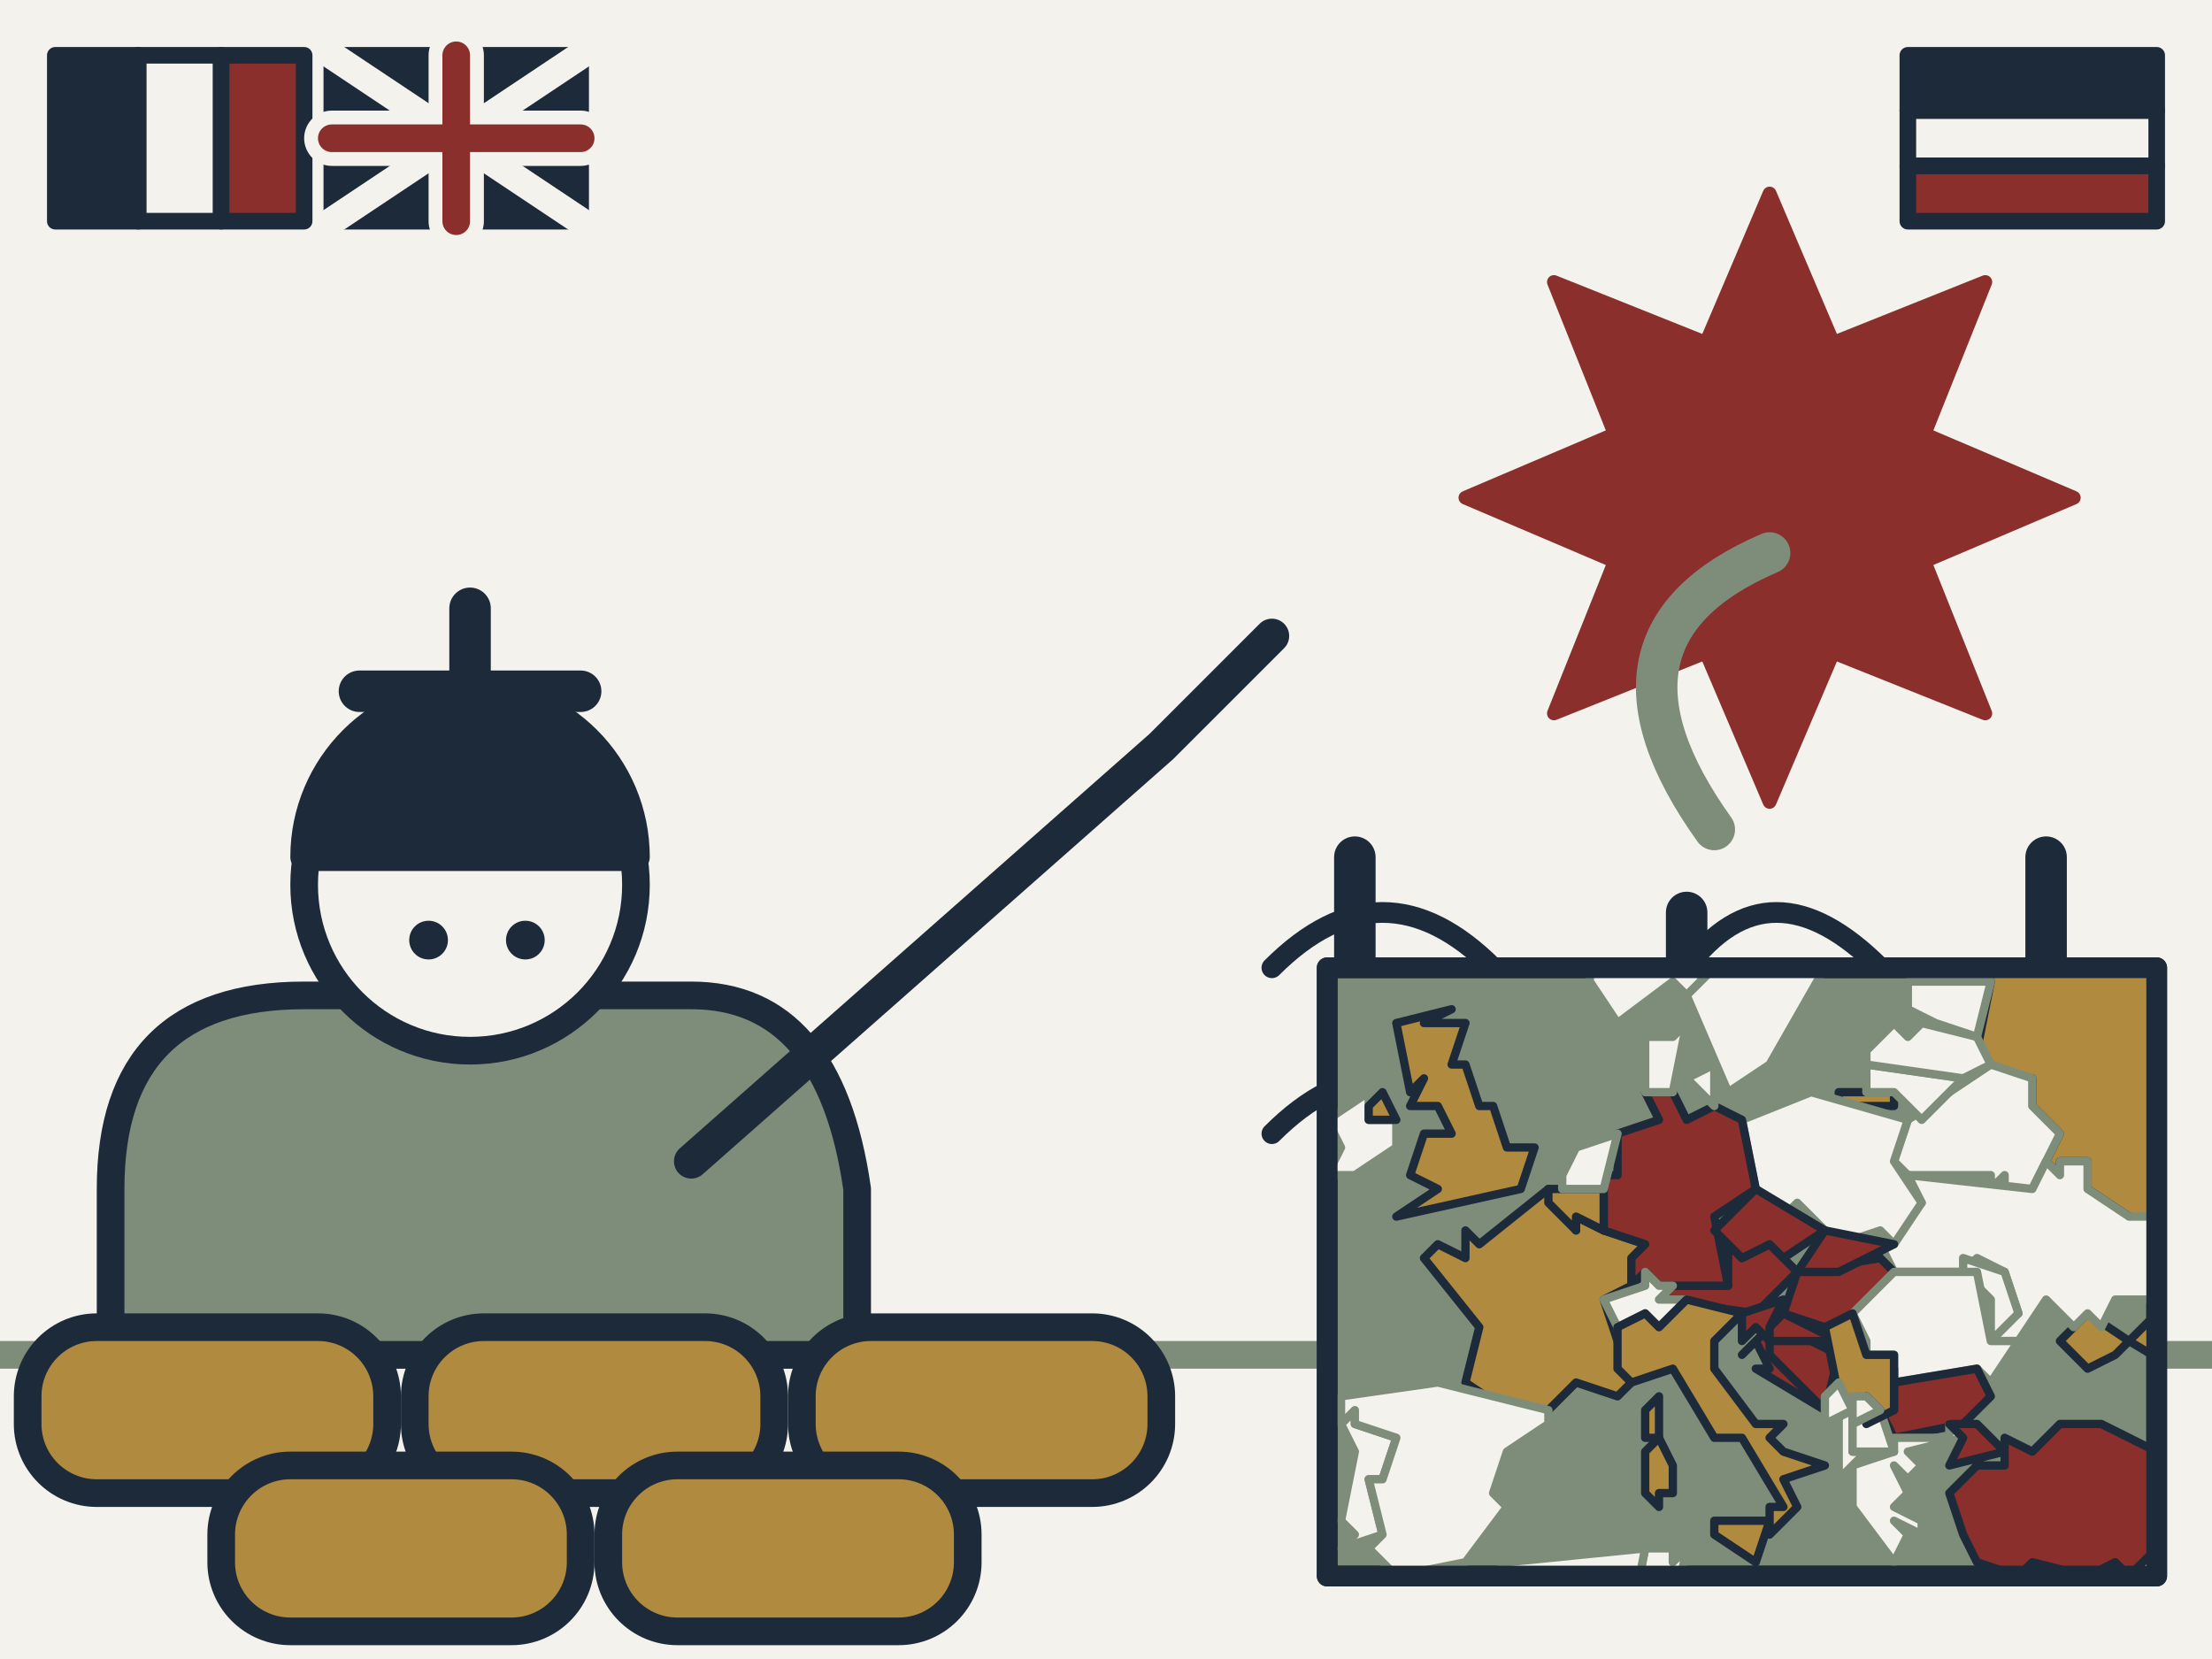
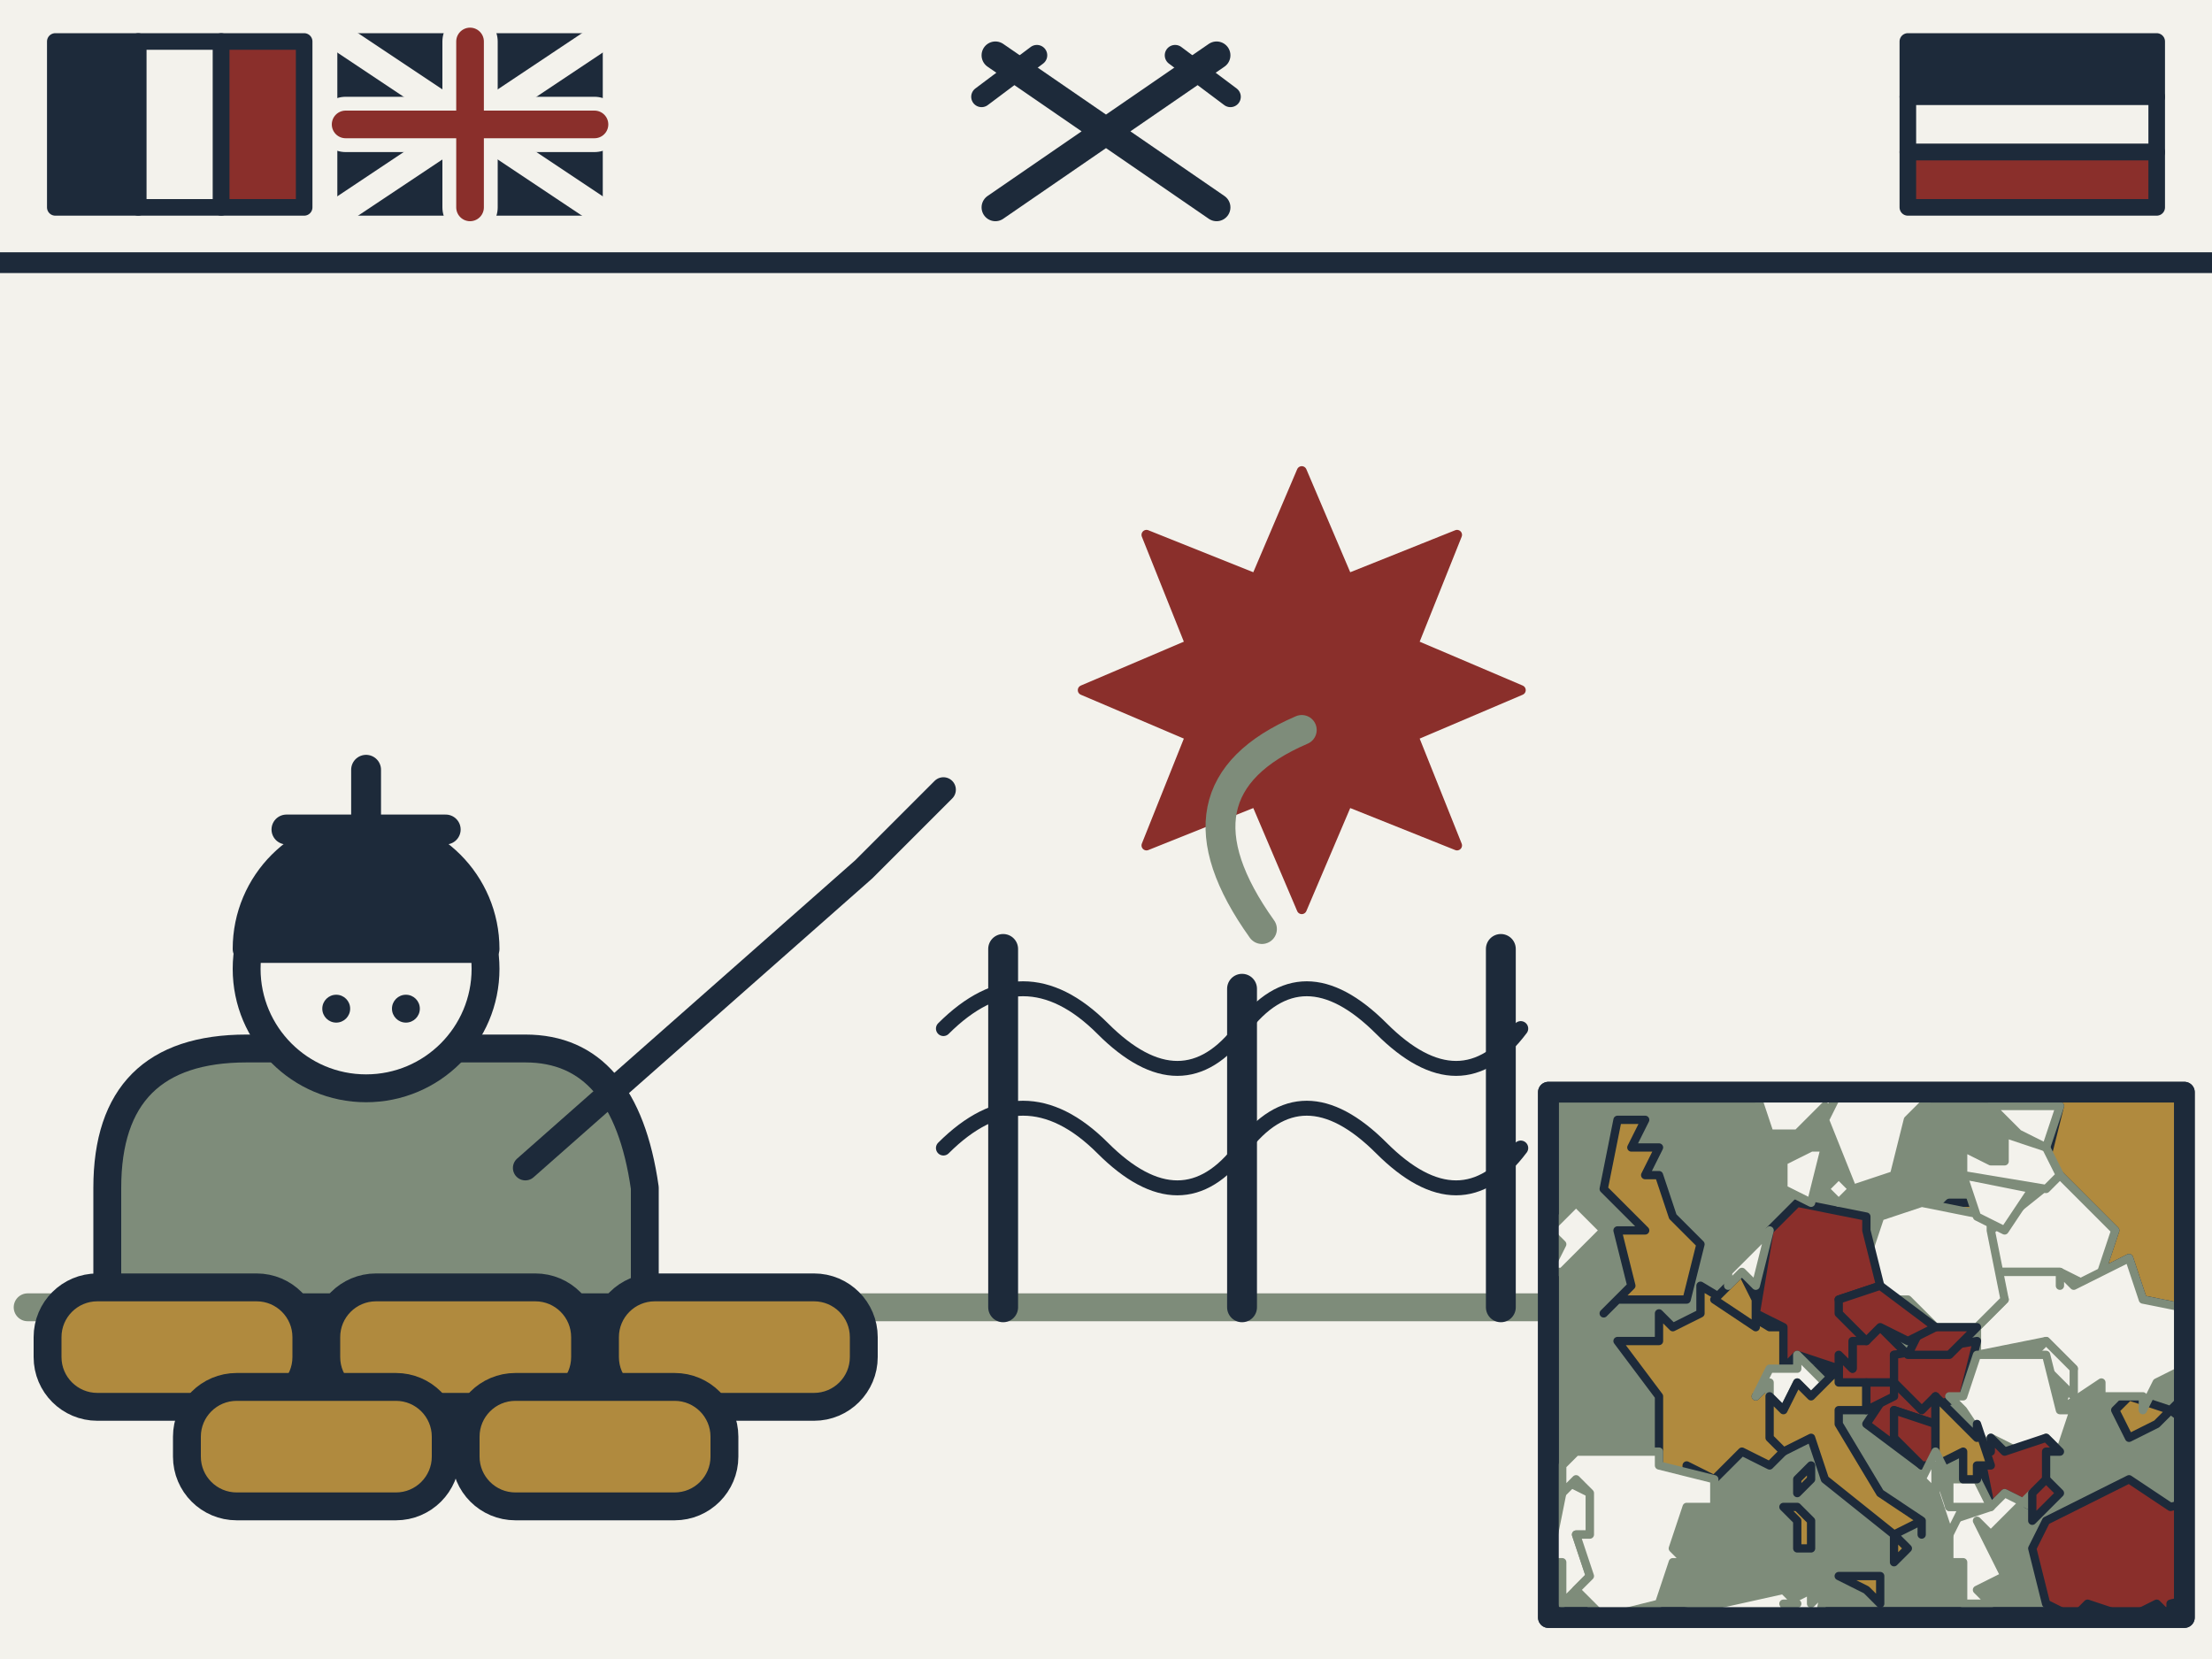
<svg xmlns="http://www.w3.org/2000/svg" viewBox="0 0 160 120" width="160" height="120">
  <rect width="160" height="120" fill="#f3f2ec" />
  <g fill="none" stroke="#1d2a3a" stroke-width="2" stroke-linejoin="round" stroke-linecap="round">
-     <path d="M0 98h160" stroke="#7e8c7a" />
-     <path d="M150.0 36.0L139.2 40.6L143.6 51.6L132.6 47.2L128.0 58.0L123.4 47.2L112.4 51.6L116.8 40.6L106.0 36.0L116.8 31.4L112.4 20.4L123.4 24.8L128.0 14.0L132.6 24.8L143.6 20.4L139.2 31.4z" fill="#8a2f2b" stroke="#8a2f2b" stroke-width="1" />
-     <path d="M124 60q-10-14 4-20" stroke="#7e8c7a" stroke-width="3" />
-     <path d="M98 98V62M122 98V66M148 98V62" stroke-width="3" />
-     <path d="M92 70q8-8 16 0t14 0 14 0 14 0M92 82q8-8 16 0t14 0 14 0 14 0" stroke-width="1.5" />
-     <path d="M8 98V86q0-14 14-14h28q10 0 12 14v12z" fill="#7e8c7a" />
-     <circle cx="34" cy="64" r="12" fill="#f3f2ec" />
-     <path d="M22 62a12 12 0 0 1 24 0z" fill="#1d2a3a" />
-     <path d="M34 50v-6M26 50h16" stroke-width="3" />
-     <circle cx="38" cy="68" r="1.4" fill="#1d2a3a" stroke="none" />
-     <circle cx="31" cy="68" r="1.4" fill="#1d2a3a" stroke="none" />
-     <path d="M50 84l34-30M84 54l8-8" stroke-width="2.5" />
-     <g fill="#b08a3e">
-       <rect x="2" y="96" width="26" height="12" rx="5" />
-       <rect x="30" y="96" width="26" height="12" rx="5" />
-       <rect x="58" y="96" width="26" height="12" rx="5" />
-       <rect x="16" y="106" width="26" height="12" rx="5" />
-       <rect x="44" y="106" width="26" height="12" rx="5" />
+     <g transform="translate(2 24) scale(0.72)" stroke-width="2.8">
+       <path d="M0 98h160" stroke="#7e8c7a" />
+       <path d="M150.0 36.0L139.2 40.6L143.6 51.6L132.6 47.2L128.0 58.0L123.4 47.2L112.4 51.6L116.8 40.6L106.0 36.0L116.8 31.4L112.4 20.4L123.4 24.8L128.0 14.0L132.6 24.8L143.6 20.4L139.2 31.4z" fill="#8a2f2b" stroke="#8a2f2b" stroke-width="1" />
+       <path d="M124 60q-10-14 4-20" stroke="#7e8c7a" stroke-width="3" />
+       <path d="M98 98V62M122 98V66M148 98V62" stroke-width="3" />
+       <path d="M92 70q8-8 16 0t14 0 14 0 14 0M92 82q8-8 16 0t14 0 14 0 14 0" stroke-width="1.5" />
+       <path d="M8 98V86q0-14 14-14h28q10 0 12 14v12z" fill="#7e8c7a" />
+       <circle cx="34" cy="64" r="12" fill="#f3f2ec" />
+       <path d="M22 62a12 12 0 0 1 24 0z" fill="#1d2a3a" />
+       <path d="M34 50v-6M26 50h16" stroke-width="3" />
+       <circle cx="38" cy="68" r="1.4" fill="#1d2a3a" stroke="none" />
+       <circle cx="31" cy="68" r="1.4" fill="#1d2a3a" stroke="none" />
+       <path d="M50 84l34-30M84 54l8-8" stroke-width="2.5" />
+       <g fill="#b08a3e">
+         <rect x="2" y="96" width="26" height="12" rx="5" />
+         <rect x="30" y="96" width="26" height="12" rx="5" />
+         <rect x="58" y="96" width="26" height="12" rx="5" />
+         <rect x="16" y="106" width="26" height="12" rx="5" />
+         <rect x="44" y="106" width="26" height="12" rx="5" />
+       </g>
    </g>
-     <g stroke-width="1.2" transform="translate(4 4)">
+     <rect width="160" height="19" fill="#f3f2ec" stroke="none" />
+     <path d="M0 19H160" stroke-width="1.5" />
+     <g stroke-width="1.2" transform="translate(4 3)">
      <rect width="6.0" height="12" fill="#1d2a3a" />
      <rect x="6.0" width="6.0" height="12" fill="#f3f2ec" />
      <rect x="12.0" width="6.0" height="12" fill="#8a2f2b" />
    </g>
-     <g stroke-width="1.2" transform="translate(24 4)">
+     <g stroke-width="1.2" transform="translate(25 3)">
      <rect width="18" height="12" fill="#1d2a3a" />
      <path d="M0 0L18 12M18 0L0 12" stroke="#f3f2ec" stroke-width="2" />
      <path d="M9.0 0V12M0 6.0H18" stroke="#f3f2ec" stroke-width="4" />
      <path d="M9.0 0V12M0 6.0H18" stroke="#8a2f2b" stroke-width="2" />
    </g>
-     <g stroke-width="1.2" transform="translate(138 4)">
+     <g stroke-width="1.2" transform="translate(138 3)">
      <rect width="18" height="4.0" fill="#1d2a3a" />
      <rect y="4.0" width="18" height="4.0" fill="#f3f2ec" />
      <rect y="8.0" width="18" height="4.0" fill="#8a2f2b" />
    </g>
-     <g transform="translate(96 70)">
+     <path d="M72 4L88 15M88 4L72 15" stroke-width="2" />
+     <path d="M71 7l4-3M89 7l-4-3" stroke-width="1.5" />
+     <g transform="translate(112 79)">
      <clipPath id="c0012">
-         <rect width="60" height="44" />
+         <rect width="46" height="38" />
      </clipPath>
-       <rect width="60" height="44" fill="#7e8c7a" stroke-width="1.5" />
+       <rect width="46" height="38" fill="#7e8c7a" stroke-width="1.5" />
      <g clip-path="url(#c0012)" stroke="#7e8c7a" stroke-width="0.6">
-         <path d="M63 25L63 35L63 30L58 27L61 24L60 23L62 22L63 19L58 18L55 16L55 14L53 14L53 15L52 14L53 12L51 10L51 8L49 8L47 6L48 1L47 1L49 0L48 -1L50 -3L52 -3L48 -3L63 -3L54 -3L63 -3L62 -3L63 -3L63 16L63 6zM41 10L37 10L37 9L41 9zM54 26L55 25L58 27L57 28L55 29L53 27z" fill="#b08a3e" stroke="#1d2a3a" />
-         <path d="M51 -3L27 -3L28 -2L27 1L26 2L25 1L21 4L19 1L19 -3z" fill="#f3f2ec" />
-         <path d="M20 19L23 20L22 23L20 24L22 30L21 31L18 30L16 32L13 32L10 30L11 26L7 21L8 20L10 21L10 19L11 20L16 16L18 19L18 18zM23 32L24 31L24 33L24 34L23 34L23 33z" fill="#b08a3e" stroke="#1d2a3a" />
-         <path d="M24 47L22 47L23 42L25 42L25 43L26 42L25 47L27 47z" fill="#f3f2ec" />
-         <path d="M2 47L11 47L10 46L13 43L23 42L22 47L27 47z" fill="#f3f2ec" />
-         <path d="M57 47L58 47L57 46L58 43L60 42L61 43L63 42L63 47z" fill="#f3f2ec" />
-         <path d="M26 2L28 0L27 -3L40 -3L35 -3L34 -2L36 0L32 7L29 9z" fill="#f3f2ec" />
-         <path d="M48 7L51 8L51 10L53 12L51 16L49 16L49 15L48 16L48 15L42 15L41 14L42 11z" fill="#f3f2ec" />
-         <path d="M52 14L53 15L53 14L55 14L55 16L58 18L61 18L63 20L60 24L57 24L56 26L55 25L54 26L52 24L50 27L48 27L48 26L50 25L49 22L47 21L46 22L41 22L40 20L43 17L42 15L51 16z" fill="#f3f2ec" />
-         <path d="M42 11L41 14L43 17L41 20L40 19L37 20L34 17L33 18L31 16L30 11L35 9z" fill="#f3f2ec" />
-         <path d="M34 22L31 25L24 24L25 23L24 23L29 23L29 20L30 21L32 20z" fill="#8a2f2b" stroke="#1d2a3a" />
-         <path d="M40 21L41 22L39 25L36 26L33 25L34 22z" fill="#8a2f2b" stroke="#1d2a3a" />
-         <path d="M46 22L46 21L49 22L50 25L48 27L48 24z" fill="#f3f2ec" />
-         <path d="M48 27L50 27L48 30L47 29L41 30L41 28L39 28L39 27L38 25L41 22L47 22z" fill="#f3f2ec" />
-         <path d="M46 8L43 11L41 9L39 9L39 7z" fill="#f3f2ec" />
-         <path d="M47 5L48 7L46 8L39 7L39 6L41 4L42 5L43 4z" fill="#f3f2ec" />
-         <path d="M47 1L48 1L47 5L44 4L42 3L42 1z" fill="#f3f2ec" />
-         <path d="M30 11L31 16L28 18L29 23L24 23L23 22L22 23L22 21L23 20L20 19L20 15L21 15L21 12L24 11L23 9L25 9L26 11L28 10z" fill="#8a2f2b" stroke="#1d2a3a" />
-         <path d="M41 29L41 30L47 29L48 31L46 33L41 34L40 32L41 32z" fill="#8a2f2b" stroke="#1d2a3a" />
-         <path d="M41 34L45 34L45 33L46 34L42 35L43 36L42 37L41 36L42 38L41 39L43 40L43 41L41 40L42 41L41 43L38 39L38 36L41 35z" fill="#f3f2ec" />
-         <path d="M63 42L63 41L62 43L60 42L58 44L57 43L55 44L51 43L50 44L47 43L46 41L45 38L47 36L49 36L49 34L51 35L53 33L56 33L60 35L63 35L63 34zM45 33L47 33L49 35L45 36L46 34z" fill="#8a2f2b" stroke="#1d2a3a" />
-         <path d="M39 35L37 37L37 34L37 32L38 32L38 35z" fill="#f3f2ec" />
-         <path d="M33 25L37 27L36 28L36 27L32 27L36 32L31 29L32 29L31 27L30 28z" fill="#8a2f2b" stroke="#1d2a3a" />
-         <path d="M24 23L25 23L24 24L26 24L24 26L23 25L21 26L20 24L23 23L23 22z" fill="#f3f2ec" />
-         <path d="M20 17L20 19L18 18L18 19L16 17L16 16L20 16z" fill="#b08a3e" stroke="#1d2a3a" />
-         <path d="M21 12L20 16L17 16L17 15L18 13z" fill="#f3f2ec" />
-         <path d="M1 33L2 32L2 33L5 34L4 37L3 37L4 41L1 42L2 41L1 40L2 35z" fill="#f3f2ec" />
-         <path d="M3 42L4 41L3 37L4 37L5 34L2 33L2 32L1 33L1 31L8 30L16 32L16 33L13 35L12 38L13 39L10 43L5 44z" fill="#f3f2ec" />
-         <path d="M5 11L5 13L2 15L0 15L1 13L0 11L3 9L3 11z" fill="#f3f2ec" />
-         <path d="M26 24L30 25L28 27L28 29L31 33L33 33L32 34L33 35L36 36L33 37L34 39L32 41L32 39L33 39L30 34L28 34L25 29L22 30L21 29L21 26L23 25L24 26zM31 40L32 40L31 43L28 41L28 40zM23 35L24 34L25 36L25 38L24 38L24 39L23 38z" fill="#b08a3e" stroke="#1d2a3a" />
-         <path d="M25 9L23 9L23 5L25 5L26 4zM28 7L28 8L28 10L26 8z" fill="#f3f2ec" />
-         <path d="M5 11L3 11L3 10L4 9zM9 12L8 10L6 10L7 8L6 9L5 4L9 3L7 4L10 4L9 7L10 7L11 10L12 10L13 13L15 13L14 16L5 18L8 16L6 15L7 12z" fill="#b08a3e" stroke="#1d2a3a" />
-         <path d="M30 25L33 24L32 26L32 27L31 26L30 27z" fill="#8a2f2b" stroke="#1d2a3a" />
-         <path d="M48 -3L52 -3L50 -3L48 -1L43 0L39 -1L39 -3L44 -3L38 -3z" fill="#f3f2ec" />
-         <path d="M41 20L37 22L34 22L36 19z" fill="#8a2f2b" stroke="#1d2a3a" />
-         <path d="M31 16L36 19L33 21L32 20L30 21L28 19z" fill="#8a2f2b" stroke="#1d2a3a" />
-         <path d="M36 32L32 28L32 27L35 27L37 28z" fill="#8a2f2b" stroke="#1d2a3a" />
-         <path d="M40 32L41 35L39 35L38 35L38 33z" fill="#f3f2ec" />
-         <path d="M36 26L38 25L39 28L41 28L41 32L39 33L39 32L40 32L39 31L38 32L37 31z" fill="#b08a3e" stroke="#1d2a3a" />
-         <path d="M38 32L36 33L36 31L37 30z" fill="#f3f2ec" />
-         <path d="M38 33L38 31L39 31L40 32z" fill="#f3f2ec" />
+         <path d="M49 22L49 30L49 26L45 23L47 21L46 20L48 19L48 16L43 15L42 12L40 13L41 10L36 5L37 1L36 1L37 0L36 -1L40 -3L37 -3L49 -3L41 -3L49 -3L49 14L49 3zM31 9L30 9L28 9L29 8L30 8L31 8zM42 22L45 23L44 24L42 25L41 23z" fill="#b08a3e" stroke="#1d2a3a" />
+         <path d="M39 -3L21 -3L22 -2L20 2L20 1L18 3L16 3L14 -3z" fill="#f3f2ec" />
+         <path d="M16 17L17 17L17 20L15 22L16 21L17 26L16 27L14 26L12 28L10 27L10 28L8 27L8 22L5 18L8 18L8 16L9 17L11 16L11 14zM18 28L19 27L19 28L18 29z" fill="#b08a3e" stroke="#1d2a3a" />
+         <path d="M19 41L17 41L18 39L17 37L19 36L19 37L20 36L19 41L21 41z" fill="#f3f2ec" />
+         <path d="M1 41L9 41L8 41L8 38L17 36L18 37L17 37L18 39L17 41L21 41z" fill="#f3f2ec" />
+         <path d="M44 41L45 41L44 38L46 37L49 36L49 41z" fill="#f3f2ec" />
+         <path d="M20 2L22 -2L21 -3L30 -3L26 -2L28 0L26 2L25 6L22 7z" fill="#f3f2ec" />
+         <path d="M37 6L41 10L40 13L39 14L37 13L37 14L37 13L32 13L32 10z" fill="#f3f2ec" />
+         <path d="M40 13L42 12L43 15L48 16L48 19L44 21L43 23L43 22L40 22L40 21L37 23L38 20L36 18L31 19L31 17L33 15L32 13L37 13L37 14L37 13L38 14z" fill="#f3f2ec" />
+         <path d="M32 10L33 15L31 17L28 17L26 15L24 15L23 12L24 9L27 8L32 9z" fill="#f3f2ec" />
+         <path d="M26 19L25 19L25 21L21 21L21 20L19 21L19 20L21 20L21 19L22 20L22 18L24 17z" fill="#8a2f2b" stroke="#1d2a3a" />
+         <path d="M31 18L30 22L27 23L25 21L25 19z" fill="#8a2f2b" stroke="#1d2a3a" />
+         <path d="M35 19L36 18L38 20L38 22L37 21L37 23L36 22L37 21z" fill="#f3f2ec" />
+         <path d="M37 23L38 23L37 26L36 25L34 26L32 25L32 26L30 23L29 22L30 22L31 19L36 19z" fill="#f3f2ec" />
+         <path d="M35 7L33 10L31 9L30 6z" fill="#f3f2ec" />
+         <path d="M36 4L37 6L36 7L30 6L30 4L32 5L33 5L33 3z" fill="#f3f2ec" />
+         <path d="M36 1L37 1L36 4L34 3L32 1z" fill="#f3f2ec" />
+         <path d="M23 10L24 14L21 15L23 18L22 18L22 20L21 19L21 20L18 19L17 20L17 17L15 16L16 10L18 8L23 9z" fill="#8a2f2b" stroke="#1d2a3a" />
+         <path d="M31 25L32 26L32 25L33 26L36 25L37 26L36 26L36 28L35 30L33 29L32 30z" fill="#8a2f2b" stroke="#1d2a3a" />
+         <path d="M32 30L33 29L35 30L35 29L32 32L31 31L33 35L31 36L32 37L30 37L30 34L29 34L29 31z" fill="#f3f2ec" />
+         <path d="M49 36L45 37L45 38L44 37L42 38L39 37L38 38L36 37L35 33L36 31L42 28L45 30L49 29zM35 29L36 28L37 29L36 30L35 31z" fill="#8a2f2b" stroke="#1d2a3a" />
+         <path d="M30 30L29 32L28 29L28 27L29 30z" fill="#f3f2ec" />
+         <path d="M25 21L27 23L28 22L28 24L25 23L25 25L27 27L23 24z" fill="#8a2f2b" stroke="#1d2a3a" />
+         <path d="M19 20L20 21L19 22L18 21L17 23L16 22L16 21L15 22L16 20L18 20L18 19z" fill="#f3f2ec" />
+         <path d="M15 15L15 17L12 15L14 13z" fill="#b08a3e" stroke="#1d2a3a" />
+         <path d="M16 10L15 14L14 13L13 14L13 13z" fill="#f3f2ec" />
+         <path d="M1 29L1 28L3 29L3 32L2 32L3 35L1 37L1 34L0 34z" fill="#f3f2ec" />
+         <path d="M2 36L3 35L2 32L3 32L3 29L2 28L1 29L1 27L2 26L8 26L8 27L12 28L12 30L10 30L9 33L10 34L9 34L8 37L4 38z" fill="#f3f2ec" />
+         <path d="M4 10L1 13L0 13L1 11L0 10L2 8z" fill="#f3f2ec" />
+         <path d="M20 21L21 20L21 21L23 21L23 23L21 23L21 24L24 29L27 31L27 32L27 31L25 32L26 33L25 34L25 32L20 28L19 25L17 26L16 25L16 22L17 23L18 21L19 22zM24 35L24 37L23 36L21 35zM18 30L19 31L19 33L18 33L18 31L17 30z" fill="#b08a3e" stroke="#1d2a3a" />
+         <path d="M19 8L17 7L17 5L19 4L20 4zM21 6L22 7L21 8L20 7z" fill="#f3f2ec" />
+         <path d="M7 10L4 7L5 2L7 2L6 4L8 4L7 6L8 6L9 9L11 11L10 15L5 15L4 16L6 14L5 10z" fill="#b08a3e" stroke="#1d2a3a" />
+         <path d="M23 21L25 21L25 22L23 23z" fill="#8a2f2b" stroke="#1d2a3a" />
+         <path d="M37 -3L40 -3L33 0L30 -1L30 -3L34 -3L29 -3z" fill="#f3f2ec" />
+         <path d="M31 17L29 19L26 19L27 17z" fill="#8a2f2b" stroke="#1d2a3a" />
+         <path d="M24 14L28 17L26 18L24 17L23 18L21 16L21 15z" fill="#8a2f2b" stroke="#1d2a3a" />
+         <path d="M27 27L25 25L25 23L28 24L28 27z" fill="#8a2f2b" stroke="#1d2a3a" />
+         <path d="M31 28L32 30L30 30L29 30L29 28z" fill="#f3f2ec" />
+         <path d="M28 22L31 25L31 24L32 27L31 27L31 28L30 28L30 26L28 27z" fill="#b08a3e" stroke="#1d2a3a" />
+         <path d="M29 28L28 27L28 29L27 28L28 26z" fill="#f3f2ec" />
      </g>
-       <rect width="60" height="44" fill="none" stroke-width="1.5" />
+       <rect width="46" height="38" fill="none" stroke-width="1.5" />
    </g>
  </g>
</svg>
